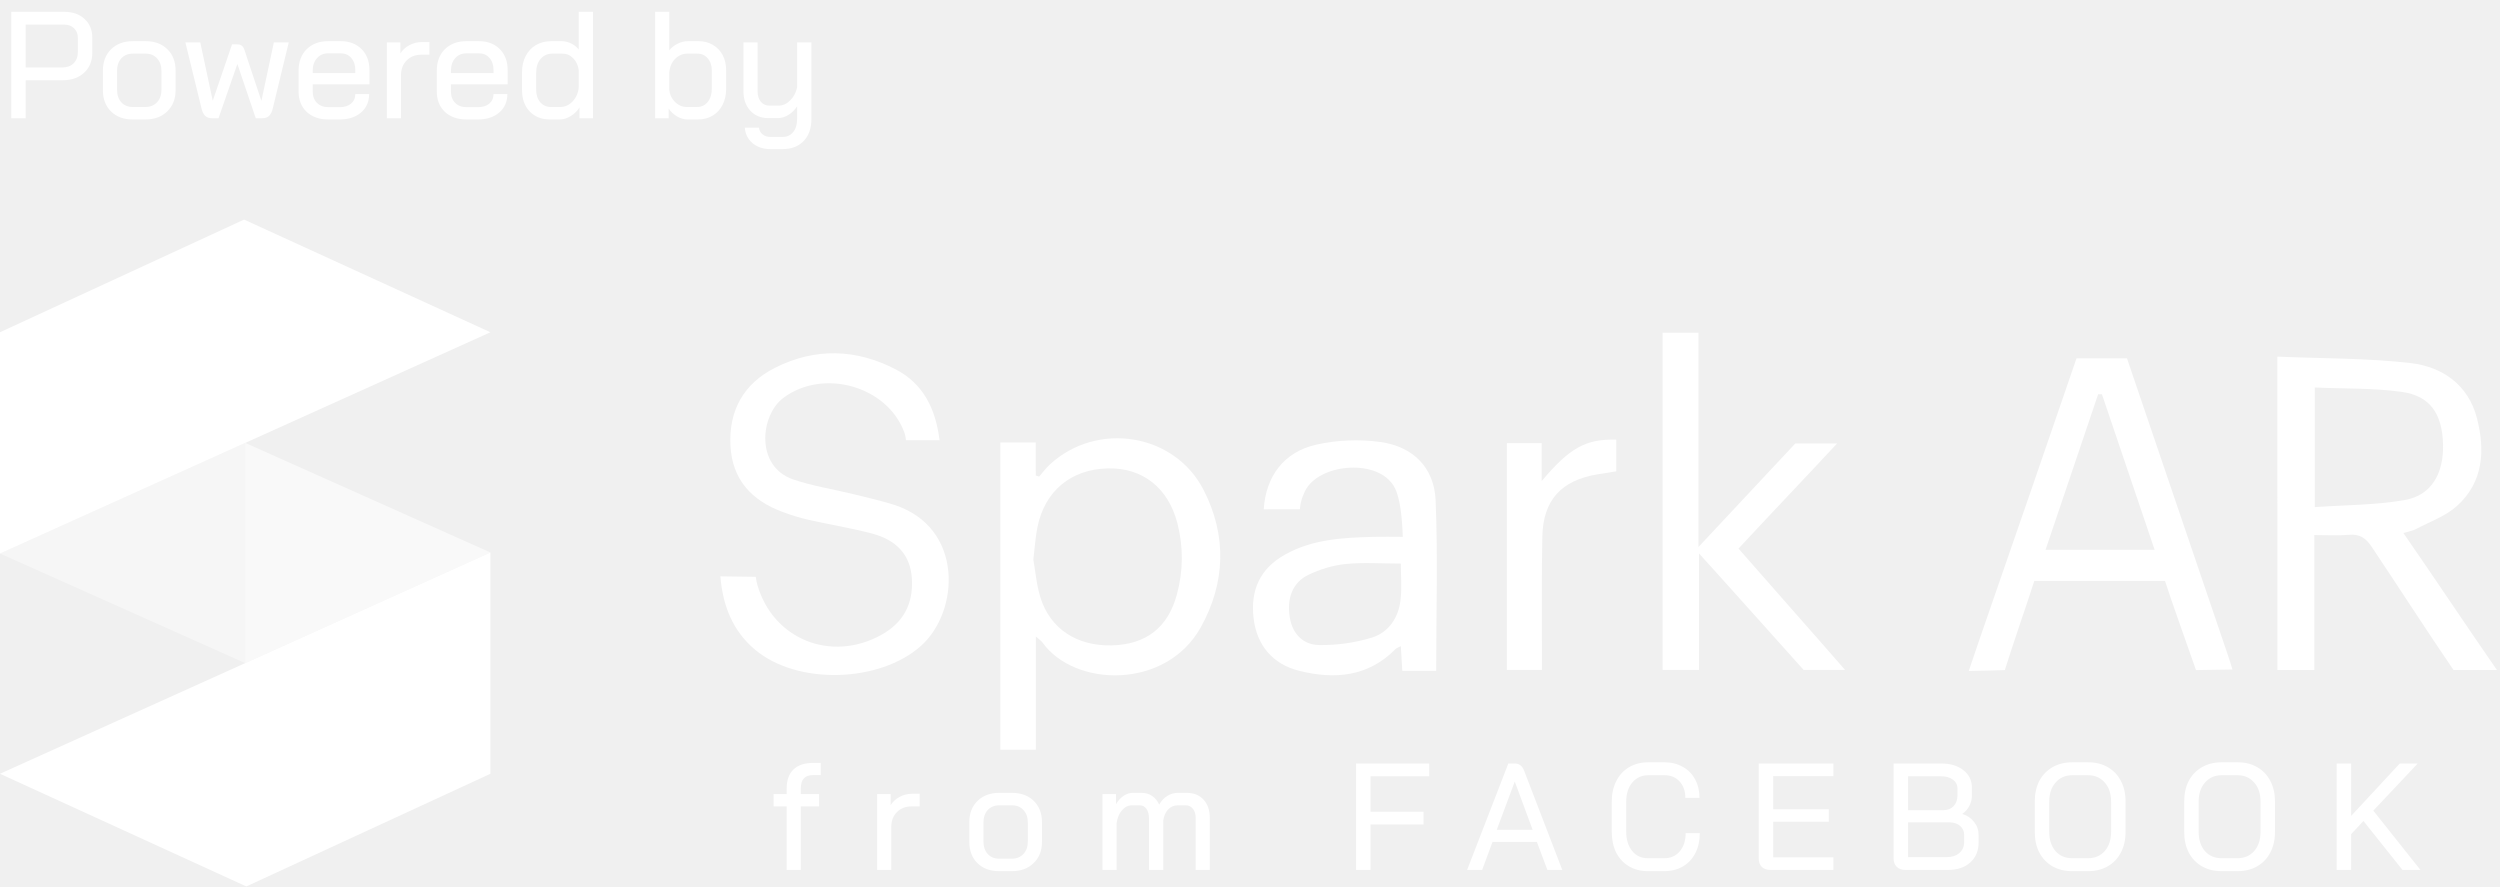
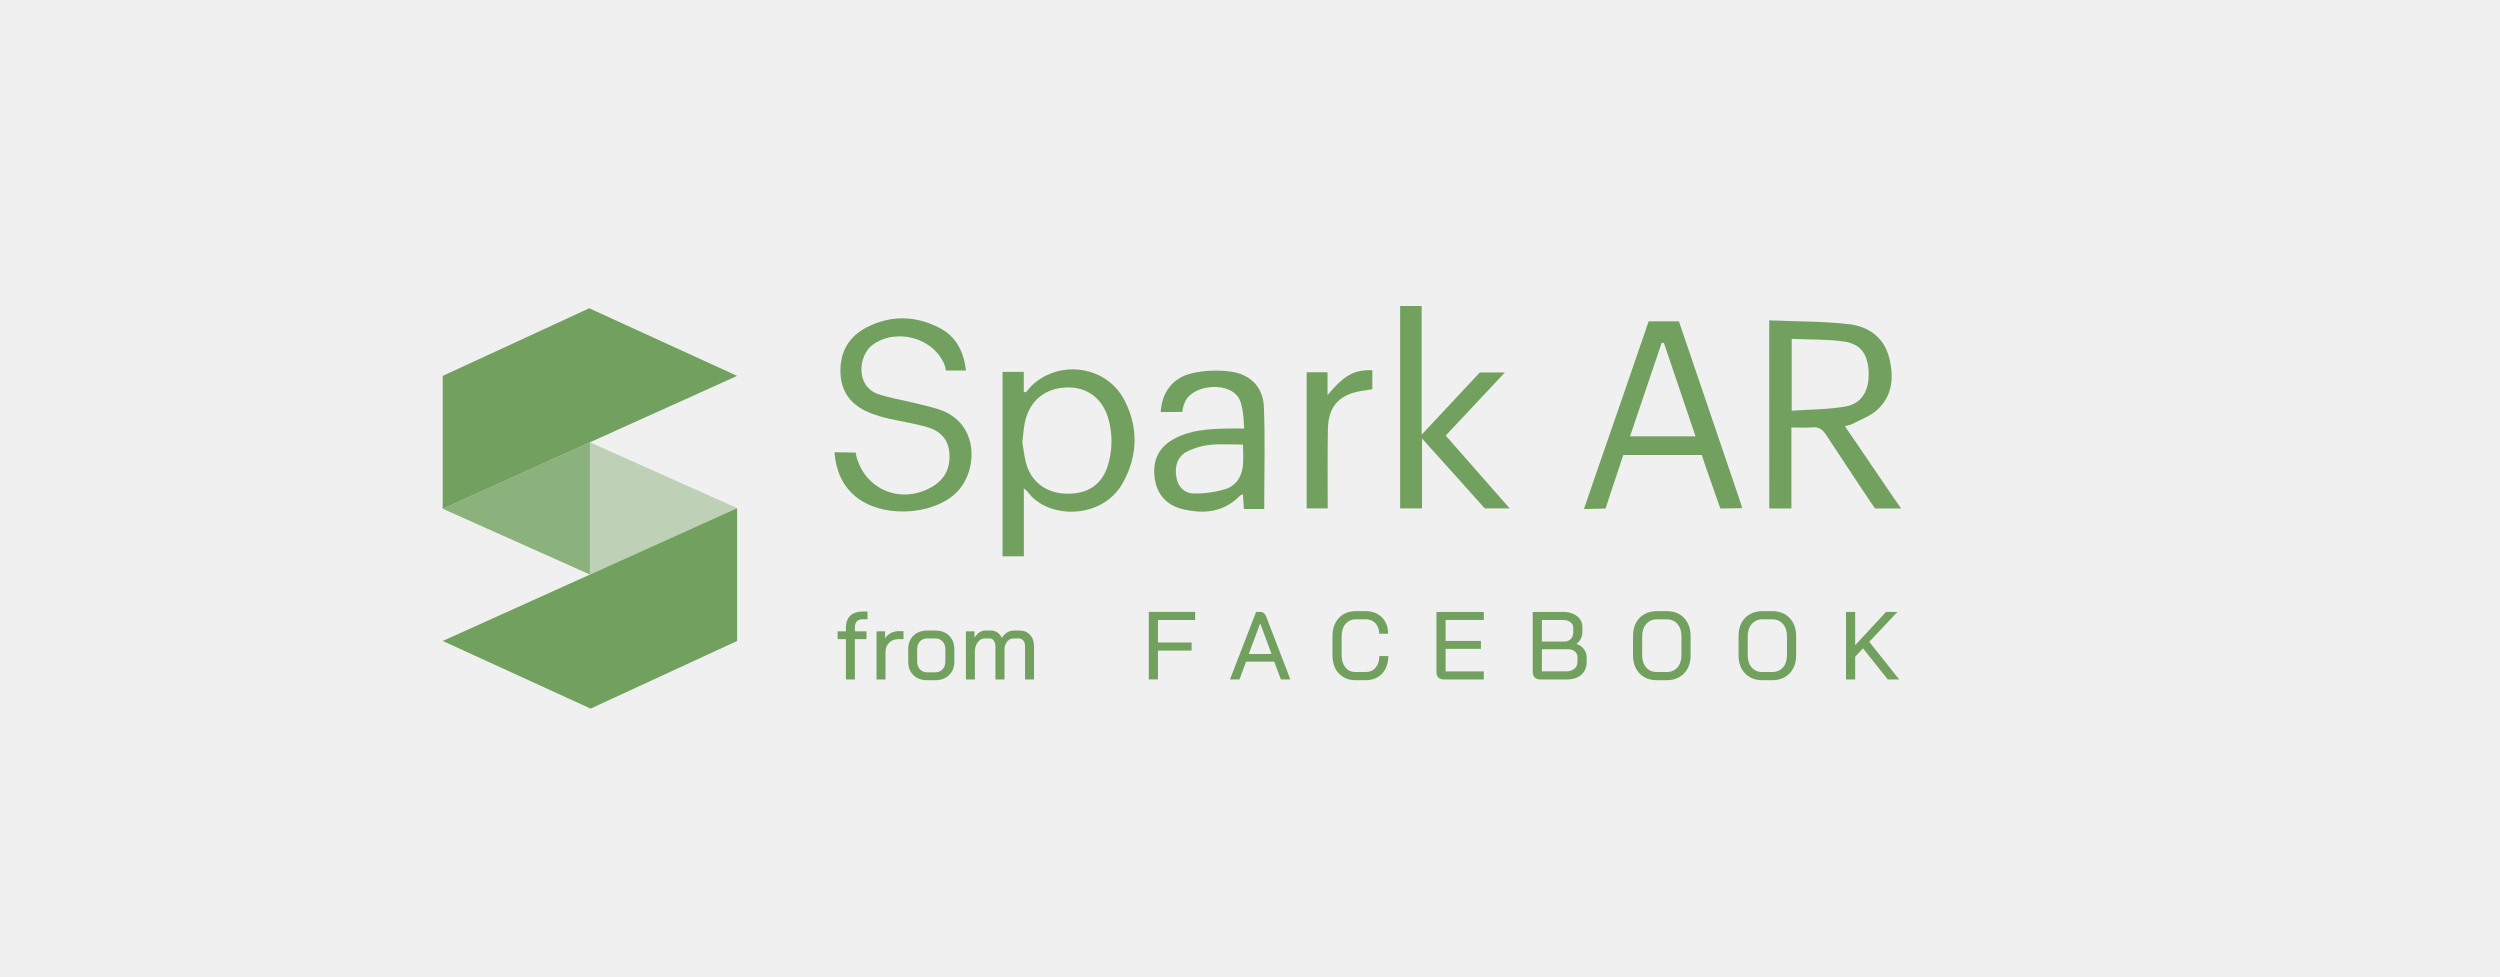
- <svg xmlns="http://www.w3.org/2000/svg" width="296" height="105" viewBox="0 0 296 105" fill="none">
-   <path d="M269.636 42.225C274.986 42.455 280.249 42.388 285.436 42.992C289.188 43.433 292.248 45.562 293.268 49.503C294.25 53.31 294.048 57.07 290.901 59.908C289.573 61.107 287.735 61.75 286.109 62.613C285.695 62.833 285.214 62.91 284.56 63.111C288.322 68.53 291.969 74.044 295.635 79.328H290.497C287.629 75.147 283.607 68.923 280.788 64.713C280.105 63.696 279.374 63.207 278.123 63.322C276.833 63.437 275.515 63.351 274.014 63.351C274.014 68.741 274.014 73.986 274.014 79.328C272.474 79.328 271.127 79.328 269.645 79.328C269.636 67.12 269.636 54.922 269.636 42.225ZM274.072 45.878C274.072 50.683 274.072 55.152 274.072 60.043C277.709 59.784 281.269 59.812 284.714 59.208C287.88 58.652 289.352 56.072 289.256 52.572C289.15 49.005 287.735 46.876 284.406 46.406C281.038 45.926 277.584 46.041 274.072 45.878Z" fill="white" />
-   <path d="M118.441 88.765C118.441 76.691 118.441 64.656 118.441 52.39H122.627L122.636 56.303C122.771 56.341 122.896 56.389 123.031 56.428C123.454 55.948 123.839 55.421 124.311 54.989C129.882 49.849 139.062 51.268 142.516 58.029C145.268 63.409 145.114 69 142.16 74.294C138.051 81.649 127.255 81.419 123.416 76.058C123.3 75.895 123.108 75.77 122.646 75.358C122.646 77.823 122.646 79.971 122.646 82.119C122.646 84.286 122.646 86.463 122.646 88.765C121.203 88.765 119.875 88.765 118.441 88.765ZM122.348 66.248C122.588 67.581 122.713 69.23 123.194 70.764C124.359 74.476 127.534 76.518 131.652 76.413C135.703 76.307 138.301 74.294 139.35 70.362C140.101 67.581 140.12 64.761 139.408 61.971C138.321 57.742 135.261 55.354 131.152 55.459C126.812 55.565 123.714 58.115 122.838 62.392C122.598 63.562 122.53 64.761 122.348 66.248Z" fill="white" />
-   <path d="M111.243 52.118C110.079 52.118 107.269 52.118 107.269 52.118C107.269 52.118 107.211 51.543 107.048 51.131C104.998 45.693 97.464 43.593 92.758 47.103C90.026 49.136 89.381 55.216 93.923 56.77C96.232 57.556 98.686 57.93 101.072 58.515C102.66 58.908 104.267 59.272 105.826 59.761C114.149 62.418 113.629 72.391 109.039 76.477C104.142 80.84 94.385 81.147 89.371 76.899C86.783 74.703 85.59 71.806 85.291 68.239L89.487 68.296C89.487 68.296 89.554 68.834 89.66 69.207C91.488 75.662 98.368 78.481 104.344 75.172C106.942 73.734 108.135 71.519 107.971 68.565C107.808 65.563 105.999 63.914 103.295 63.185C100.822 62.523 98.272 62.121 95.77 61.555C94.712 61.315 93.653 60.989 92.633 60.605C88.987 59.244 86.696 56.789 86.485 52.77C86.273 48.599 88.053 45.425 91.748 43.555C96.501 41.148 101.39 41.291 106.095 43.756C109.28 45.434 110.771 48.33 111.243 52.118Z" fill="white" />
-   <path d="M264.324 79.27L260.004 79.337C259.301 77.275 256.982 70.86 256.338 68.779H240.865C240.037 71.368 238.344 76.221 237.372 79.337C237.372 79.337 234.091 79.443 233.1 79.443C233.85 77.237 234.524 75.242 235.217 73.257C238.613 63.447 242.501 52.255 245.859 42.426H251.834C255.346 52.773 260.292 67.311 263.814 77.659C263.987 78.158 264.141 78.675 264.324 79.27ZM248.871 46.684C248.717 46.674 248.572 46.693 248.418 46.684C246.35 52.802 244.281 58.911 242.193 65.096C246.657 65.096 250.776 65.096 255.106 65.096C252.989 58.834 250.93 52.735 248.871 46.684Z" fill="white" />
-   <path d="M170.044 79.434C169.227 79.434 168.524 79.434 167.812 79.434C167.273 79.434 166.734 79.434 166.032 79.434C165.974 78.437 165.916 77.545 165.859 76.509C165.56 76.663 165.358 76.72 165.224 76.854C161.981 80.144 158.017 80.47 153.821 79.424C150.636 78.629 148.789 76.346 148.423 73.181C148.038 69.873 149.183 67.322 152.147 65.663C155.409 63.831 159.027 63.659 162.645 63.563C163.675 63.534 164.694 63.563 166.09 63.563C165.916 58.317 165.002 57.464 164.656 57.051C162.308 54.261 155.621 55.076 154.37 58.471C153.927 59.401 153.917 60.293 153.917 60.293C153.917 60.293 150.223 60.302 149.626 60.302C149.866 56.418 152.003 53.513 155.832 52.65C158.267 52.093 160.951 51.988 163.434 52.333C167.312 52.87 169.794 55.354 169.977 59.209C170.256 65.855 170.044 72.529 170.044 79.434ZM165.859 66.728C163.53 66.728 161.384 66.564 159.277 66.785C157.786 66.938 156.265 67.408 154.909 68.061C153.003 68.981 152.311 70.928 152.734 73.229C153.051 74.984 154.225 76.346 156.198 76.375C158.276 76.404 160.441 76.106 162.424 75.493C164.415 74.879 165.58 73.143 165.82 71.052C165.993 69.662 165.859 68.243 165.859 66.728Z" fill="white" />
-   <path d="M201.096 39.395C201.096 47.891 201.096 56.081 201.096 64.769L212.566 52.504H217.512C213.452 56.877 209.699 60.789 205.84 64.951C210.007 69.727 214.096 74.311 218.455 79.317H213.548C213.548 79.317 201.818 66.217 201.164 65.527C201.164 70.351 201.164 74.772 201.164 79.317C199.692 79.317 198.402 79.317 196.853 79.317C196.853 78.694 196.853 39.395 196.853 39.395H201.096Z" fill="white" />
-   <path d="M182.534 56.963C185.864 52.993 187.788 51.957 191.368 52.053C191.368 53.261 191.368 54.469 191.368 55.803C190.646 55.918 189.905 56.033 189.164 56.157C184.844 56.867 182.698 59.207 182.611 63.57C182.515 68.193 182.573 72.815 182.563 77.437C182.563 78.022 182.563 78.617 182.563 79.317C181.139 79.317 179.85 79.317 178.416 79.317C178.416 70.398 178.416 61.48 178.416 52.465C179.782 52.465 181.072 52.465 182.534 52.465C182.534 53.865 182.534 55.198 182.534 56.963Z" fill="white" />
-   <path d="M0 91.614L29.165 104.953L58.061 91.614V65.414L0 91.614Z" fill="white" />
-   <path d="M29.03 78.512V52.438L58.061 65.413L29.03 78.512Z" fill="white" fill-opacity="0.6" />
-   <path d="M58.061 39.34L28.896 26L0 39.34V65.539L58.061 39.34Z" fill="white" />
-   <path d="M29.03 52.438V78.512L0 65.537L29.03 52.438Z" fill="white" fill-opacity="0.4" />
-   <path d="M93.142 95.476H91.594V94.018H93.142V93.352C93.142 92.368 93.412 91.618 93.952 91.102C94.492 90.586 95.272 90.328 96.292 90.328H97.174V91.768H96.292C95.788 91.768 95.416 91.9 95.176 92.164C94.936 92.416 94.816 92.818 94.816 93.37V94.018H96.976V95.476H94.816V103H93.142V95.476ZM103.852 94.018H105.454V95.332C105.694 94.936 106.042 94.612 106.498 94.36C106.966 94.108 107.452 93.982 107.956 93.982H108.892V95.476H107.956C107.224 95.476 106.636 95.704 106.192 96.16C105.748 96.604 105.526 97.192 105.526 97.924V103H103.852V94.018ZM118.277 103.144C117.221 103.144 116.369 102.826 115.721 102.19C115.085 101.554 114.767 100.72 114.767 99.688V97.348C114.767 96.304 115.091 95.464 115.739 94.828C116.387 94.192 117.245 93.874 118.313 93.874H119.825C120.893 93.874 121.751 94.192 122.399 94.828C123.047 95.464 123.371 96.304 123.371 97.348V99.688C123.371 100.72 123.041 101.554 122.381 102.19C121.733 102.826 120.875 103.144 119.807 103.144H118.277ZM119.789 101.668C120.365 101.668 120.827 101.482 121.175 101.11C121.523 100.738 121.697 100.24 121.697 99.616V97.402C121.697 96.778 121.523 96.28 121.175 95.908C120.839 95.536 120.389 95.35 119.825 95.35H118.313C117.749 95.35 117.293 95.536 116.945 95.908C116.609 96.28 116.441 96.778 116.441 97.402V99.616C116.441 100.24 116.609 100.738 116.945 101.11C117.281 101.482 117.731 101.668 118.295 101.668H119.789ZM140.523 93.874C141.351 93.874 142.011 94.144 142.503 94.684C142.995 95.212 143.241 95.938 143.241 96.862V103H141.567V96.844C141.567 96.388 141.459 96.028 141.243 95.764C141.027 95.488 140.745 95.35 140.397 95.35H139.461C139.005 95.35 138.621 95.512 138.309 95.836C138.009 96.148 137.817 96.58 137.733 97.132V103H136.041V96.916C136.041 96.424 135.939 96.04 135.735 95.764C135.543 95.488 135.279 95.35 134.943 95.35H134.025C133.569 95.35 133.173 95.548 132.837 95.944C132.501 96.328 132.291 96.838 132.207 97.474V103H130.533V94.018H132.135V95.224C132.375 94.804 132.669 94.474 133.017 94.234C133.377 93.994 133.743 93.874 134.115 93.874H135.159C135.639 93.874 136.053 93.994 136.401 94.234C136.761 94.474 137.043 94.816 137.247 95.26C137.511 94.804 137.835 94.462 138.219 94.234C138.603 93.994 139.017 93.874 139.461 93.874H140.523ZM160.557 90.4H169.215V91.912H162.267V96.106H168.549V97.618H162.267V103H160.557V90.4ZM181.968 99.688H176.712L175.488 103H173.706L178.584 90.4H179.358C179.874 90.4 180.24 90.682 180.456 91.246L184.974 103H183.21L181.968 99.688ZM177.216 98.248H181.464L179.358 92.56H179.34L177.216 98.248ZM195.099 103.144C194.259 103.144 193.515 102.952 192.867 102.568C192.219 102.184 191.715 101.644 191.355 100.948C191.007 100.24 190.833 99.424 190.833 98.5V94.9C190.833 93.976 191.013 93.166 191.373 92.47C191.733 91.762 192.237 91.216 192.885 90.832C193.545 90.448 194.307 90.256 195.171 90.256H197.079C197.895 90.256 198.615 90.436 199.239 90.796C199.875 91.144 200.361 91.636 200.697 92.272C201.045 92.908 201.219 93.64 201.219 94.468H199.545C199.545 93.664 199.317 93.016 198.861 92.524C198.417 92.032 197.823 91.786 197.079 91.786H195.171C194.391 91.786 193.755 92.074 193.263 92.65C192.783 93.226 192.543 93.988 192.543 94.936V98.464C192.543 99.412 192.777 100.174 193.245 100.75C193.713 101.326 194.331 101.614 195.099 101.614H197.043C197.811 101.614 198.423 101.344 198.879 100.804C199.347 100.252 199.581 99.532 199.581 98.644H201.255C201.255 99.532 201.081 100.318 200.733 101.002C200.385 101.686 199.893 102.214 199.257 102.586C198.621 102.958 197.883 103.144 197.043 103.144H195.099ZM209.602 103C209.182 103 208.846 102.88 208.594 102.64C208.354 102.4 208.234 102.07 208.234 101.65V90.4H217.072V91.894H209.944V95.818H216.532V97.294H209.944V101.506H217.072V103H209.602ZM225.571 103C225.163 103 224.833 102.88 224.581 102.64C224.329 102.388 224.203 102.058 224.203 101.65V90.4H229.837C230.929 90.4 231.805 90.664 232.465 91.192C233.137 91.708 233.473 92.398 233.473 93.262V94.198C233.473 94.63 233.371 95.038 233.167 95.422C232.975 95.806 232.699 96.118 232.339 96.358V96.376C232.915 96.544 233.377 96.856 233.725 97.312C234.085 97.756 234.265 98.272 234.265 98.86V99.76C234.265 100.744 233.935 101.53 233.275 102.118C232.627 102.706 231.745 103 230.629 103H225.571ZM230.089 95.926C230.593 95.926 230.995 95.77 231.295 95.458C231.607 95.134 231.763 94.708 231.763 94.18V93.352C231.763 92.92 231.583 92.572 231.223 92.308C230.863 92.044 230.395 91.912 229.819 91.912H225.913V95.926H230.089ZM230.449 101.488C231.097 101.488 231.607 101.326 231.979 101.002C232.363 100.678 232.555 100.246 232.555 99.706V98.86C232.555 98.416 232.393 98.056 232.069 97.78C231.745 97.504 231.319 97.366 230.791 97.366H225.913V101.488H230.449ZM245.329 103.144C244.453 103.144 243.679 102.952 243.007 102.568C242.347 102.184 241.831 101.644 241.459 100.948C241.099 100.252 240.919 99.442 240.919 98.518V94.882C240.919 93.958 241.099 93.148 241.459 92.452C241.831 91.756 242.353 91.216 243.025 90.832C243.697 90.448 244.471 90.256 245.347 90.256H247.255C248.131 90.256 248.899 90.448 249.559 90.832C250.231 91.216 250.747 91.756 251.107 92.452C251.479 93.148 251.665 93.958 251.665 94.882V98.518C251.665 99.442 251.479 100.252 251.107 100.948C250.747 101.644 250.231 102.184 249.559 102.568C248.887 102.952 248.119 103.144 247.255 103.144H245.329ZM247.219 101.614C248.035 101.614 248.695 101.332 249.199 100.768C249.703 100.192 249.955 99.43 249.955 98.482V94.918C249.955 93.97 249.703 93.214 249.199 92.65C248.695 92.074 248.035 91.786 247.219 91.786H245.365C244.549 91.786 243.889 92.074 243.385 92.65C242.881 93.214 242.629 93.97 242.629 94.918V98.482C242.629 99.43 242.875 100.192 243.367 100.768C243.871 101.332 244.531 101.614 245.347 101.614H247.219ZM263.021 103.144C262.145 103.144 261.371 102.952 260.699 102.568C260.039 102.184 259.523 101.644 259.151 100.948C258.791 100.252 258.611 99.442 258.611 98.518V94.882C258.611 93.958 258.791 93.148 259.151 92.452C259.523 91.756 260.045 91.216 260.717 90.832C261.389 90.448 262.163 90.256 263.039 90.256H264.947C265.823 90.256 266.591 90.448 267.251 90.832C267.923 91.216 268.439 91.756 268.799 92.452C269.171 93.148 269.357 93.958 269.357 94.882V98.518C269.357 99.442 269.171 100.252 268.799 100.948C268.439 101.644 267.923 102.184 267.251 102.568C266.579 102.952 265.811 103.144 264.947 103.144H263.021ZM264.911 101.614C265.727 101.614 266.387 101.332 266.891 100.768C267.395 100.192 267.647 99.43 267.647 98.482V94.918C267.647 93.97 267.395 93.214 266.891 92.65C266.387 92.074 265.727 91.786 264.911 91.786H263.057C262.241 91.786 261.581 92.074 261.077 92.65C260.573 93.214 260.321 93.97 260.321 94.918V98.482C260.321 99.43 260.567 100.192 261.059 100.768C261.563 101.332 262.223 101.614 263.039 101.614H264.911ZM284.456 103L279.83 97.204L278.372 98.77V103H276.662V90.4H278.372V96.61L284.132 90.4H286.256L281 95.98L286.58 103H284.456Z" fill="white" />
-   <path d="M1.332 1.4H7.614C8.61 1.4 9.408 1.682 10.008 2.246C10.62 2.798 10.926 3.536 10.926 4.46V6.26C10.926 7.232 10.602 8.018 9.954 8.618C9.318 9.206 8.472 9.5 7.416 9.5H3.042V14H1.332V1.4ZM7.38 7.988C7.932 7.988 8.376 7.826 8.712 7.502C9.048 7.166 9.216 6.728 9.216 6.188V4.478C9.216 4.01 9.066 3.632 8.766 3.344C8.466 3.056 8.07 2.912 7.578 2.912H3.042V7.988H7.38ZM15.695 14.144C14.639 14.144 13.787 13.826 13.139 13.19C12.503 12.554 12.185 11.72 12.185 10.688V8.348C12.185 7.304 12.509 6.464 13.157 5.828C13.805 5.192 14.663 4.874 15.731 4.874H17.243C18.311 4.874 19.169 5.192 19.817 5.828C20.465 6.464 20.789 7.304 20.789 8.348V10.688C20.789 11.72 20.459 12.554 19.799 13.19C19.151 13.826 18.293 14.144 17.225 14.144H15.695ZM17.207 12.668C17.783 12.668 18.245 12.482 18.593 12.11C18.941 11.738 19.115 11.24 19.115 10.616V8.402C19.115 7.778 18.941 7.28 18.593 6.908C18.257 6.536 17.807 6.35 17.243 6.35H15.731C15.167 6.35 14.711 6.536 14.363 6.908C14.027 7.28 13.859 7.778 13.859 8.402V10.616C13.859 11.24 14.027 11.738 14.363 12.11C14.699 12.482 15.149 12.668 15.713 12.668H17.207ZM34.188 5.018L32.298 12.83C32.203 13.238 32.053 13.538 31.849 13.73C31.645 13.91 31.381 14 31.056 14H30.282L28.105 7.574L25.872 14H25.099C24.774 14 24.511 13.91 24.306 13.73C24.102 13.538 23.953 13.238 23.857 12.83L21.948 5.018H23.712L25.189 11.93L27.474 5.252H28.105C28.32 5.252 28.494 5.306 28.627 5.414C28.759 5.51 28.86 5.666 28.933 5.882L30.948 11.948L32.425 5.018H34.188ZM38.863 14.144C37.807 14.144 36.955 13.844 36.307 13.244C35.671 12.632 35.353 11.834 35.353 10.85V8.366C35.353 7.31 35.671 6.464 36.307 5.828C36.955 5.192 37.807 4.874 38.863 4.874H40.339C41.359 4.874 42.181 5.186 42.805 5.81C43.429 6.434 43.741 7.262 43.741 8.294V9.986H37.027V10.85C37.027 11.402 37.195 11.846 37.531 12.182C37.867 12.518 38.311 12.686 38.863 12.686H40.249C40.789 12.686 41.227 12.548 41.563 12.272C41.899 11.984 42.067 11.606 42.067 11.138H43.705C43.705 12.038 43.387 12.764 42.751 13.316C42.115 13.868 41.275 14.144 40.231 14.144H38.863ZM42.067 8.654V8.294C42.067 7.694 41.905 7.214 41.581 6.854C41.269 6.494 40.855 6.314 40.339 6.314H38.863C38.311 6.314 37.867 6.506 37.531 6.89C37.195 7.262 37.027 7.76 37.027 8.384V8.654H42.067ZM45.803 5.018H47.405V6.332C47.645 5.936 47.993 5.612 48.449 5.36C48.917 5.108 49.403 4.982 49.907 4.982H50.843V6.476H49.907C49.175 6.476 48.587 6.704 48.143 7.16C47.699 7.604 47.477 8.192 47.477 8.924V14H45.803V5.018ZM55.228 14.144C54.172 14.144 53.32 13.844 52.672 13.244C52.036 12.632 51.718 11.834 51.718 10.85V8.366C51.718 7.31 52.036 6.464 52.672 5.828C53.32 5.192 54.172 4.874 55.228 4.874H56.704C57.724 4.874 58.546 5.186 59.17 5.81C59.794 6.434 60.106 7.262 60.106 8.294V9.986H53.392V10.85C53.392 11.402 53.56 11.846 53.896 12.182C54.232 12.518 54.676 12.686 55.228 12.686H56.614C57.154 12.686 57.592 12.548 57.928 12.272C58.264 11.984 58.432 11.606 58.432 11.138H60.07C60.07 12.038 59.752 12.764 59.116 13.316C58.48 13.868 57.64 14.144 56.596 14.144H55.228ZM58.432 8.654V8.294C58.432 7.694 58.27 7.214 57.946 6.854C57.634 6.494 57.22 6.314 56.704 6.314H55.228C54.676 6.314 54.232 6.506 53.896 6.89C53.56 7.262 53.392 7.76 53.392 8.384V8.654H58.432ZM65.102 14.144C64.118 14.144 63.32 13.826 62.708 13.19C62.108 12.554 61.808 11.714 61.808 10.67V8.546C61.808 7.826 61.952 7.19 62.24 6.638C62.528 6.074 62.93 5.642 63.446 5.342C63.974 5.03 64.58 4.874 65.264 4.874H66.488C66.872 4.874 67.25 4.964 67.622 5.144C67.994 5.324 68.294 5.564 68.522 5.864V1.4H70.214V14H68.612V12.722C68.348 13.142 68 13.484 67.568 13.748C67.136 14.012 66.704 14.144 66.272 14.144H65.102ZM66.344 12.668C66.908 12.668 67.4 12.44 67.82 11.984C68.24 11.516 68.474 10.964 68.522 10.328V8.294C68.438 7.706 68.216 7.238 67.856 6.89C67.508 6.53 67.088 6.35 66.596 6.35H65.39C64.826 6.35 64.364 6.56 64.004 6.98C63.656 7.388 63.482 7.934 63.482 8.618V10.616C63.482 11.228 63.644 11.726 63.968 12.11C64.304 12.482 64.724 12.668 65.228 12.668H66.344ZM81.383 14.144C80.987 14.144 80.579 14.024 80.159 13.784C79.739 13.532 79.409 13.22 79.169 12.848V14H77.567V1.4H79.241V5.954C79.505 5.63 79.835 5.372 80.231 5.18C80.627 4.976 81.023 4.874 81.419 4.874H82.697C83.333 4.874 83.897 5.018 84.389 5.306C84.893 5.594 85.283 5.996 85.559 6.512C85.835 7.028 85.973 7.628 85.973 8.312V10.544C85.973 11.252 85.829 11.882 85.541 12.434C85.265 12.974 84.875 13.394 84.371 13.694C83.867 13.994 83.285 14.144 82.625 14.144H81.383ZM82.517 12.668C83.045 12.668 83.471 12.47 83.795 12.074C84.119 11.666 84.281 11.132 84.281 10.472V8.366C84.281 7.766 84.119 7.28 83.795 6.908C83.483 6.536 83.075 6.35 82.571 6.35H81.401C80.825 6.35 80.333 6.56 79.925 6.98C79.517 7.4 79.289 7.946 79.241 8.618V10.598C79.289 11.174 79.517 11.666 79.925 12.074C80.333 12.47 80.795 12.668 81.311 12.668H82.517ZM91.227 17.654C90.375 17.654 89.667 17.42 89.103 16.952C88.551 16.484 88.245 15.872 88.185 15.116H89.859C89.895 15.44 90.039 15.704 90.291 15.908C90.543 16.112 90.855 16.214 91.227 16.214H92.649C93.189 16.214 93.609 16.022 93.909 15.638C94.221 15.266 94.377 14.75 94.377 14.09V12.596C94.101 13.016 93.759 13.352 93.351 13.604C92.943 13.856 92.535 13.982 92.127 13.982H90.957C90.081 13.982 89.373 13.688 88.833 13.1C88.293 12.512 88.023 11.738 88.023 10.778V5.018H89.697V10.814C89.697 11.318 89.823 11.726 90.075 12.038C90.339 12.35 90.675 12.506 91.083 12.506H92.181C92.685 12.506 93.141 12.302 93.549 11.894C93.969 11.486 94.245 10.97 94.377 10.346V5.018H96.069V14.09C96.069 15.194 95.763 16.064 95.151 16.7C94.539 17.336 93.705 17.654 92.649 17.654H91.227Z" fill="white" />
+ <svg xmlns="http://www.w3.org/2000/svg" width="384" height="150" viewBox="0 0 384 150" fill="none">
+   <path d="M129.934 98.169H128.66V96.969H129.934V96.421C129.934 95.611 130.156 94.993 130.601 94.569C131.045 94.144 131.687 93.932 132.527 93.932H133.253V95.117H132.527C132.112 95.117 131.806 95.226 131.608 95.443C131.411 95.65 131.312 95.981 131.312 96.436V96.969H133.09V98.169H131.312V104.362H129.934V98.169Z" fill="#72A15F" />
+   <path d="M134.634 96.969H135.952V98.051C136.15 97.725 136.436 97.458 136.812 97.251C137.197 97.043 137.597 96.939 138.012 96.939H138.782V98.169H138.012C137.409 98.169 136.925 98.357 136.56 98.732C136.194 99.098 136.012 99.582 136.012 100.184V104.362H134.634V96.969Z" fill="#72A15F" />
+   <path d="M142.392 104.481C141.523 104.481 140.822 104.219 140.288 103.696C139.765 103.172 139.503 102.486 139.503 101.636V99.71C139.503 98.851 139.77 98.159 140.303 97.636C140.836 97.112 141.543 96.85 142.422 96.85H143.666C144.545 96.85 145.252 97.112 145.785 97.636C146.318 98.159 146.585 98.851 146.585 99.71V101.636C146.585 102.486 146.314 103.172 145.77 103.696C145.237 104.219 144.531 104.481 143.652 104.481H142.392ZM143.637 103.266C144.111 103.266 144.491 103.113 144.778 102.807C145.064 102.5 145.207 102.091 145.207 101.577V99.754C145.207 99.241 145.064 98.831 144.778 98.525C144.501 98.219 144.131 98.065 143.666 98.065H142.422C141.958 98.065 141.582 98.219 141.296 98.525C141.019 98.831 140.881 99.241 140.881 99.754V101.577C140.881 102.091 141.019 102.5 141.296 102.807C141.572 103.113 141.943 103.266 142.407 103.266H143.637Z" fill="#72A15F" />
+   <path d="M156.588 96.85C157.27 96.85 157.813 97.073 158.218 97.517C158.623 97.952 158.825 98.549 158.825 99.31V104.362H157.447V99.295C157.447 98.92 157.359 98.624 157.181 98.406C157.003 98.179 156.771 98.065 156.484 98.065H155.714C155.339 98.065 155.022 98.199 154.766 98.466C154.519 98.722 154.361 99.078 154.292 99.532V104.362H152.899V99.354C152.899 98.95 152.815 98.633 152.647 98.406C152.489 98.179 152.272 98.065 151.995 98.065H151.239C150.864 98.065 150.538 98.228 150.261 98.554C149.985 98.87 149.812 99.29 149.743 99.814V104.362H148.365V96.969H149.684V97.962C149.881 97.616 150.123 97.344 150.41 97.147C150.706 96.949 151.007 96.85 151.313 96.85H152.173C152.568 96.85 152.909 96.949 153.195 97.147C153.491 97.344 153.724 97.626 153.892 97.991C154.109 97.616 154.376 97.335 154.692 97.147C155.008 96.949 155.348 96.85 155.714 96.85H156.588Z" fill="#72A15F" />
+   <path d="M176.453 93.99H183.58V95.234H177.861V98.686H183.032V99.931H177.861V104.361H176.453V93.99Z" fill="#72A15F" />
+   <path d="M195.724 101.635H191.397L190.39 104.361H188.923L192.938 93.99H193.575C194 93.99 194.301 94.222 194.479 94.686L198.198 104.361H196.746L195.724 101.635ZM191.812 100.45H195.309L193.575 95.768H193.561L191.812 100.45Z" fill="#72A15F" />
+   <path d="M208.179 104.48C207.487 104.48 206.875 104.322 206.342 104.006C205.808 103.689 205.393 103.245 205.097 102.672C204.811 102.089 204.667 101.418 204.667 100.657V97.694C204.667 96.933 204.816 96.266 205.112 95.694C205.408 95.111 205.823 94.661 206.356 94.345C206.9 94.029 207.527 93.871 208.238 93.871H209.809C210.48 93.871 211.073 94.019 211.587 94.316C212.11 94.602 212.51 95.007 212.787 95.531C213.073 96.054 213.216 96.657 213.216 97.338H211.839C211.839 96.676 211.651 96.143 211.276 95.738C210.91 95.333 210.421 95.13 209.809 95.13H208.238C207.596 95.13 207.073 95.368 206.668 95.842C206.273 96.316 206.075 96.943 206.075 97.723V100.627C206.075 101.408 206.268 102.035 206.653 102.509C207.038 102.983 207.547 103.22 208.179 103.22H209.779C210.411 103.22 210.915 102.998 211.29 102.553C211.676 102.099 211.868 101.506 211.868 100.776H213.246C213.246 101.506 213.103 102.153 212.816 102.716C212.53 103.279 212.125 103.714 211.601 104.02C211.078 104.327 210.47 104.48 209.779 104.48H208.179Z" fill="#72A15F" />
+   <path d="M221.763 104.361C221.417 104.361 221.141 104.262 220.933 104.065C220.736 103.867 220.637 103.596 220.637 103.25V93.99H227.912V95.219H222.045V98.449H227.467V99.664H222.045V103.131H227.912V104.361H221.763Z" fill="#72A15F" />
+   <path d="M236.554 104.361C236.218 104.361 235.946 104.262 235.739 104.065C235.531 103.857 235.428 103.586 235.428 103.25V93.99H240.065C240.964 93.99 241.685 94.207 242.228 94.641C242.782 95.066 243.058 95.634 243.058 96.345V97.116C243.058 97.472 242.974 97.807 242.806 98.123C242.648 98.439 242.421 98.696 242.125 98.894V98.909C242.599 99.047 242.979 99.304 243.266 99.679C243.562 100.045 243.71 100.469 243.71 100.953V101.694C243.71 102.504 243.438 103.151 242.895 103.635C242.362 104.119 241.636 104.361 240.717 104.361H236.554ZM240.273 98.538C240.688 98.538 241.018 98.41 241.265 98.153C241.522 97.886 241.651 97.536 241.651 97.101V96.419C241.651 96.064 241.502 95.778 241.206 95.56C240.91 95.343 240.525 95.234 240.05 95.234H236.835V98.538H240.273ZM240.569 103.117C241.102 103.117 241.522 102.983 241.828 102.716C242.144 102.45 242.302 102.094 242.302 101.65V100.953C242.302 100.588 242.169 100.292 241.902 100.064C241.636 99.837 241.285 99.724 240.85 99.724H236.835V103.117H240.569Z" fill="#72A15F" />
+   <path d="M254.464 104.48C253.743 104.48 253.105 104.322 252.552 104.006C252.009 103.689 251.584 103.245 251.278 102.672C250.982 102.099 250.834 101.432 250.834 100.672V97.679C250.834 96.918 250.982 96.252 251.278 95.679C251.584 95.106 252.014 94.661 252.567 94.345C253.12 94.029 253.757 93.871 254.478 93.871H256.049C256.77 93.871 257.402 94.029 257.945 94.345C258.499 94.661 258.923 95.106 259.22 95.679C259.526 96.252 259.679 96.918 259.679 97.679V100.672C259.679 101.432 259.526 102.099 259.22 102.672C258.923 103.245 258.499 103.689 257.945 104.006C257.392 104.322 256.76 104.48 256.049 104.48H254.464ZM256.019 103.22C256.691 103.22 257.234 102.988 257.649 102.524C258.064 102.05 258.271 101.423 258.271 100.642V97.709C258.271 96.928 258.064 96.306 257.649 95.842C257.234 95.368 256.691 95.13 256.019 95.13H254.493C253.822 95.13 253.278 95.368 252.863 95.842C252.449 96.306 252.241 96.928 252.241 97.709V100.642C252.241 101.423 252.444 102.05 252.849 102.524C253.263 102.988 253.807 103.22 254.478 103.22H256.019Z" fill="#72A15F" />
+   <path d="M270.672 104.48C269.951 104.48 269.314 104.322 268.761 104.006C268.218 103.689 267.793 103.245 267.487 102.672C267.19 102.099 267.042 101.432 267.042 100.672V97.679C267.042 96.918 267.19 96.252 267.487 95.679C267.793 95.106 268.223 94.661 268.776 94.345C269.329 94.029 269.966 93.871 270.687 93.871H272.258C272.979 93.871 273.611 94.029 274.154 94.345C274.707 94.661 275.132 95.106 275.428 95.679C275.734 96.252 275.888 96.918 275.888 97.679V100.672C275.888 101.432 275.734 102.099 275.428 102.672C275.132 103.245 274.707 103.689 274.154 104.006C273.601 104.322 272.969 104.48 272.258 104.48H270.672ZM272.228 103.22C272.9 103.22 273.443 102.988 273.858 102.524C274.273 102.05 274.48 101.423 274.48 100.642V97.709C274.48 96.928 274.273 96.306 273.858 95.842C273.443 95.368 272.9 95.13 272.228 95.13H270.702C270.03 95.13 269.487 95.368 269.072 95.842C268.657 96.306 268.45 96.928 268.45 97.709V100.642C268.45 101.423 268.652 102.05 269.057 102.524C269.472 102.988 270.015 103.22 270.687 103.22H272.228Z" fill="#72A15F" />
+   <path d="M289.963 104.361L286.155 99.59L284.955 100.879V104.361H283.547V93.99H284.955V99.101L289.696 93.99H291.444L287.118 98.583L291.711 104.361H289.963Z" fill="#72A15F" />
+   <path d="M271.75 49.205C275.917 49.384 280.016 49.332 284.056 49.803C286.979 50.146 289.362 51.804 290.156 54.874C290.921 57.84 290.763 60.767 288.313 62.978C287.279 63.912 285.847 64.412 284.581 65.085C284.258 65.256 283.884 65.316 283.374 65.473C286.304 69.693 289.145 73.988 292 78.103H287.998C285.765 74.847 282.632 69.999 280.436 66.72C279.904 65.929 279.334 65.548 278.36 65.637C277.356 65.727 276.329 65.66 275.16 65.66C275.16 69.857 275.16 73.943 275.16 78.103C273.961 78.103 272.912 78.103 271.758 78.103C271.75 68.595 271.75 59.094 271.75 49.205ZM275.205 52.051C275.205 55.793 275.205 59.273 275.205 63.083C278.038 62.881 280.811 62.904 283.494 62.433C285.96 62 287.106 59.991 287.031 57.264C286.949 54.486 285.847 52.828 283.254 52.462C280.631 52.088 277.94 52.178 275.205 52.051Z" fill="#72A15F" />
+   <path d="M153.99 85.452C153.99 76.049 153.99 66.675 153.99 57.122H157.25L157.257 60.169C157.362 60.199 157.46 60.236 157.565 60.266C157.894 59.893 158.194 59.482 158.561 59.146C162.901 55.142 170.05 56.248 172.741 61.514C174.884 65.704 174.764 70.058 172.464 74.181C169.263 79.91 160.855 79.731 157.864 75.556C157.774 75.429 157.625 75.332 157.265 75.01C157.265 76.93 157.265 78.603 157.265 80.276C157.265 81.964 157.265 83.66 157.265 85.452C156.141 85.452 155.106 85.452 153.99 85.452ZM157.033 67.915C157.22 68.953 157.317 70.237 157.692 71.433C158.599 74.323 161.072 75.914 164.28 75.832C167.435 75.75 169.458 74.181 170.275 71.119C170.86 68.953 170.875 66.757 170.32 64.583C169.473 61.289 167.09 59.43 163.89 59.512C160.51 59.594 158.097 61.581 157.415 64.912C157.227 65.823 157.175 66.757 157.033 67.915Z" fill="#72A15F" />
+   <path d="M148.383 56.911C147.477 56.911 145.288 56.911 145.288 56.911C145.288 56.911 145.243 56.463 145.116 56.141C143.52 51.906 137.651 50.271 133.987 53.004C131.858 54.588 131.356 59.323 134.893 60.533C136.692 61.146 138.603 61.437 140.462 61.893C141.698 62.199 142.95 62.483 144.164 62.864C150.647 64.933 150.242 72.701 146.667 75.882C142.853 79.281 135.253 79.52 131.349 76.211C129.333 74.501 128.403 72.245 128.171 69.466L131.438 69.511C131.438 69.511 131.491 69.93 131.573 70.221C132.997 75.248 138.356 77.444 143.01 74.867C145.033 73.746 145.963 72.021 145.835 69.72C145.708 67.382 144.299 66.098 142.193 65.53C140.267 65.015 138.281 64.701 136.332 64.26C135.508 64.074 134.684 63.82 133.889 63.521C131.049 62.46 129.265 60.548 129.1 57.419C128.935 54.17 130.322 51.697 133.2 50.241C136.902 48.366 140.709 48.478 144.374 50.398C146.855 51.705 148.016 53.96 148.383 56.911Z" fill="#72A15F" />
+   <path d="M267.613 78.058L264.248 78.11C263.701 76.504 261.895 71.507 261.393 69.887H249.341C248.697 71.903 247.378 75.683 246.621 78.11C246.621 78.11 244.065 78.192 243.293 78.192C243.878 76.475 244.403 74.921 244.942 73.375C247.588 65.734 250.616 57.017 253.231 49.361H257.885C260.621 57.421 264.473 68.744 267.216 76.803C267.351 77.192 267.471 77.595 267.613 78.058ZM255.577 52.678C255.457 52.67 255.345 52.685 255.225 52.678C253.613 57.443 252.002 62.201 250.376 67.019C253.853 67.019 257.061 67.019 260.433 67.019C258.785 62.141 257.181 57.391 255.577 52.678Z" fill="#72A15F" />
+   <path d="M194.182 78.184C193.545 78.184 192.998 78.184 192.443 78.184C192.023 78.184 191.604 78.184 191.057 78.184C191.012 77.407 190.967 76.713 190.922 75.906C190.689 76.026 190.532 76.07 190.427 76.175C187.901 78.737 184.814 78.991 181.546 78.177C179.065 77.557 177.627 75.779 177.342 73.314C177.042 70.737 177.934 68.751 180.242 67.459C182.783 66.032 185.601 65.897 188.419 65.823C189.22 65.8 190.015 65.823 191.102 65.823C190.967 61.737 190.255 61.072 189.985 60.751C188.156 58.578 182.948 59.212 181.973 61.857C181.629 62.581 181.621 63.276 181.621 63.276C181.621 63.276 178.743 63.283 178.279 63.283C178.466 60.258 180.13 57.995 183.113 57.323C185.009 56.89 187.1 56.807 189.033 57.076C192.053 57.495 193.987 59.429 194.129 62.432C194.347 67.608 194.182 72.806 194.182 78.184ZM190.922 68.288C189.108 68.288 187.437 68.161 185.796 68.332C184.634 68.452 183.45 68.818 182.393 69.326C180.909 70.043 180.37 71.559 180.699 73.352C180.947 74.719 181.861 75.779 183.397 75.802C185.016 75.824 186.702 75.592 188.246 75.114C189.798 74.636 190.704 73.284 190.892 71.656C191.027 70.573 190.922 69.468 190.922 68.288Z" fill="#72A15F" />
+   <path d="M218.367 47C218.367 53.618 218.367 59.996 218.367 66.763L227.3 57.21H231.153C227.99 60.616 225.067 63.664 222.062 66.905C225.307 70.625 228.492 74.195 231.887 78.094H228.065C228.065 78.094 218.929 67.891 218.42 67.353C218.42 71.111 218.42 74.554 218.42 78.094C217.273 78.094 216.269 78.094 215.062 78.094C215.062 77.609 215.062 47 215.062 47H218.367Z" fill="#72A15F" />
+   <path d="M203.91 60.684C206.503 57.592 208.002 56.785 210.79 56.86C210.79 57.801 210.79 58.742 210.79 59.781C210.228 59.87 209.651 59.96 209.074 60.057C205.709 60.61 204.038 62.432 203.97 65.831C203.895 69.431 203.94 73.031 203.933 76.631C203.933 77.087 203.933 77.55 203.933 78.095C202.824 78.095 201.819 78.095 200.703 78.095C200.703 71.149 200.703 64.202 200.703 57.181C201.767 57.181 202.771 57.181 203.91 57.181C203.91 58.272 203.91 59.31 203.91 60.684Z" fill="#72A15F" />
+   <path d="M68 98.453L90.716 108.842L113.222 98.453V78.047L68 98.453Z" fill="#72A15F" />
+   <path opacity="0.4" d="M90.61 88.248V67.939L113.221 78.045L90.61 88.248Z" fill="#72A15F" />
+   <path d="M113.222 57.737L90.506 47.348L68 57.737V78.143L113.222 57.737Z" fill="#72A15F" />
+   <path opacity="0.8" d="M90.611 67.939V88.248L68 78.142L90.611 67.939Z" fill="#72A15F" />
</svg>
